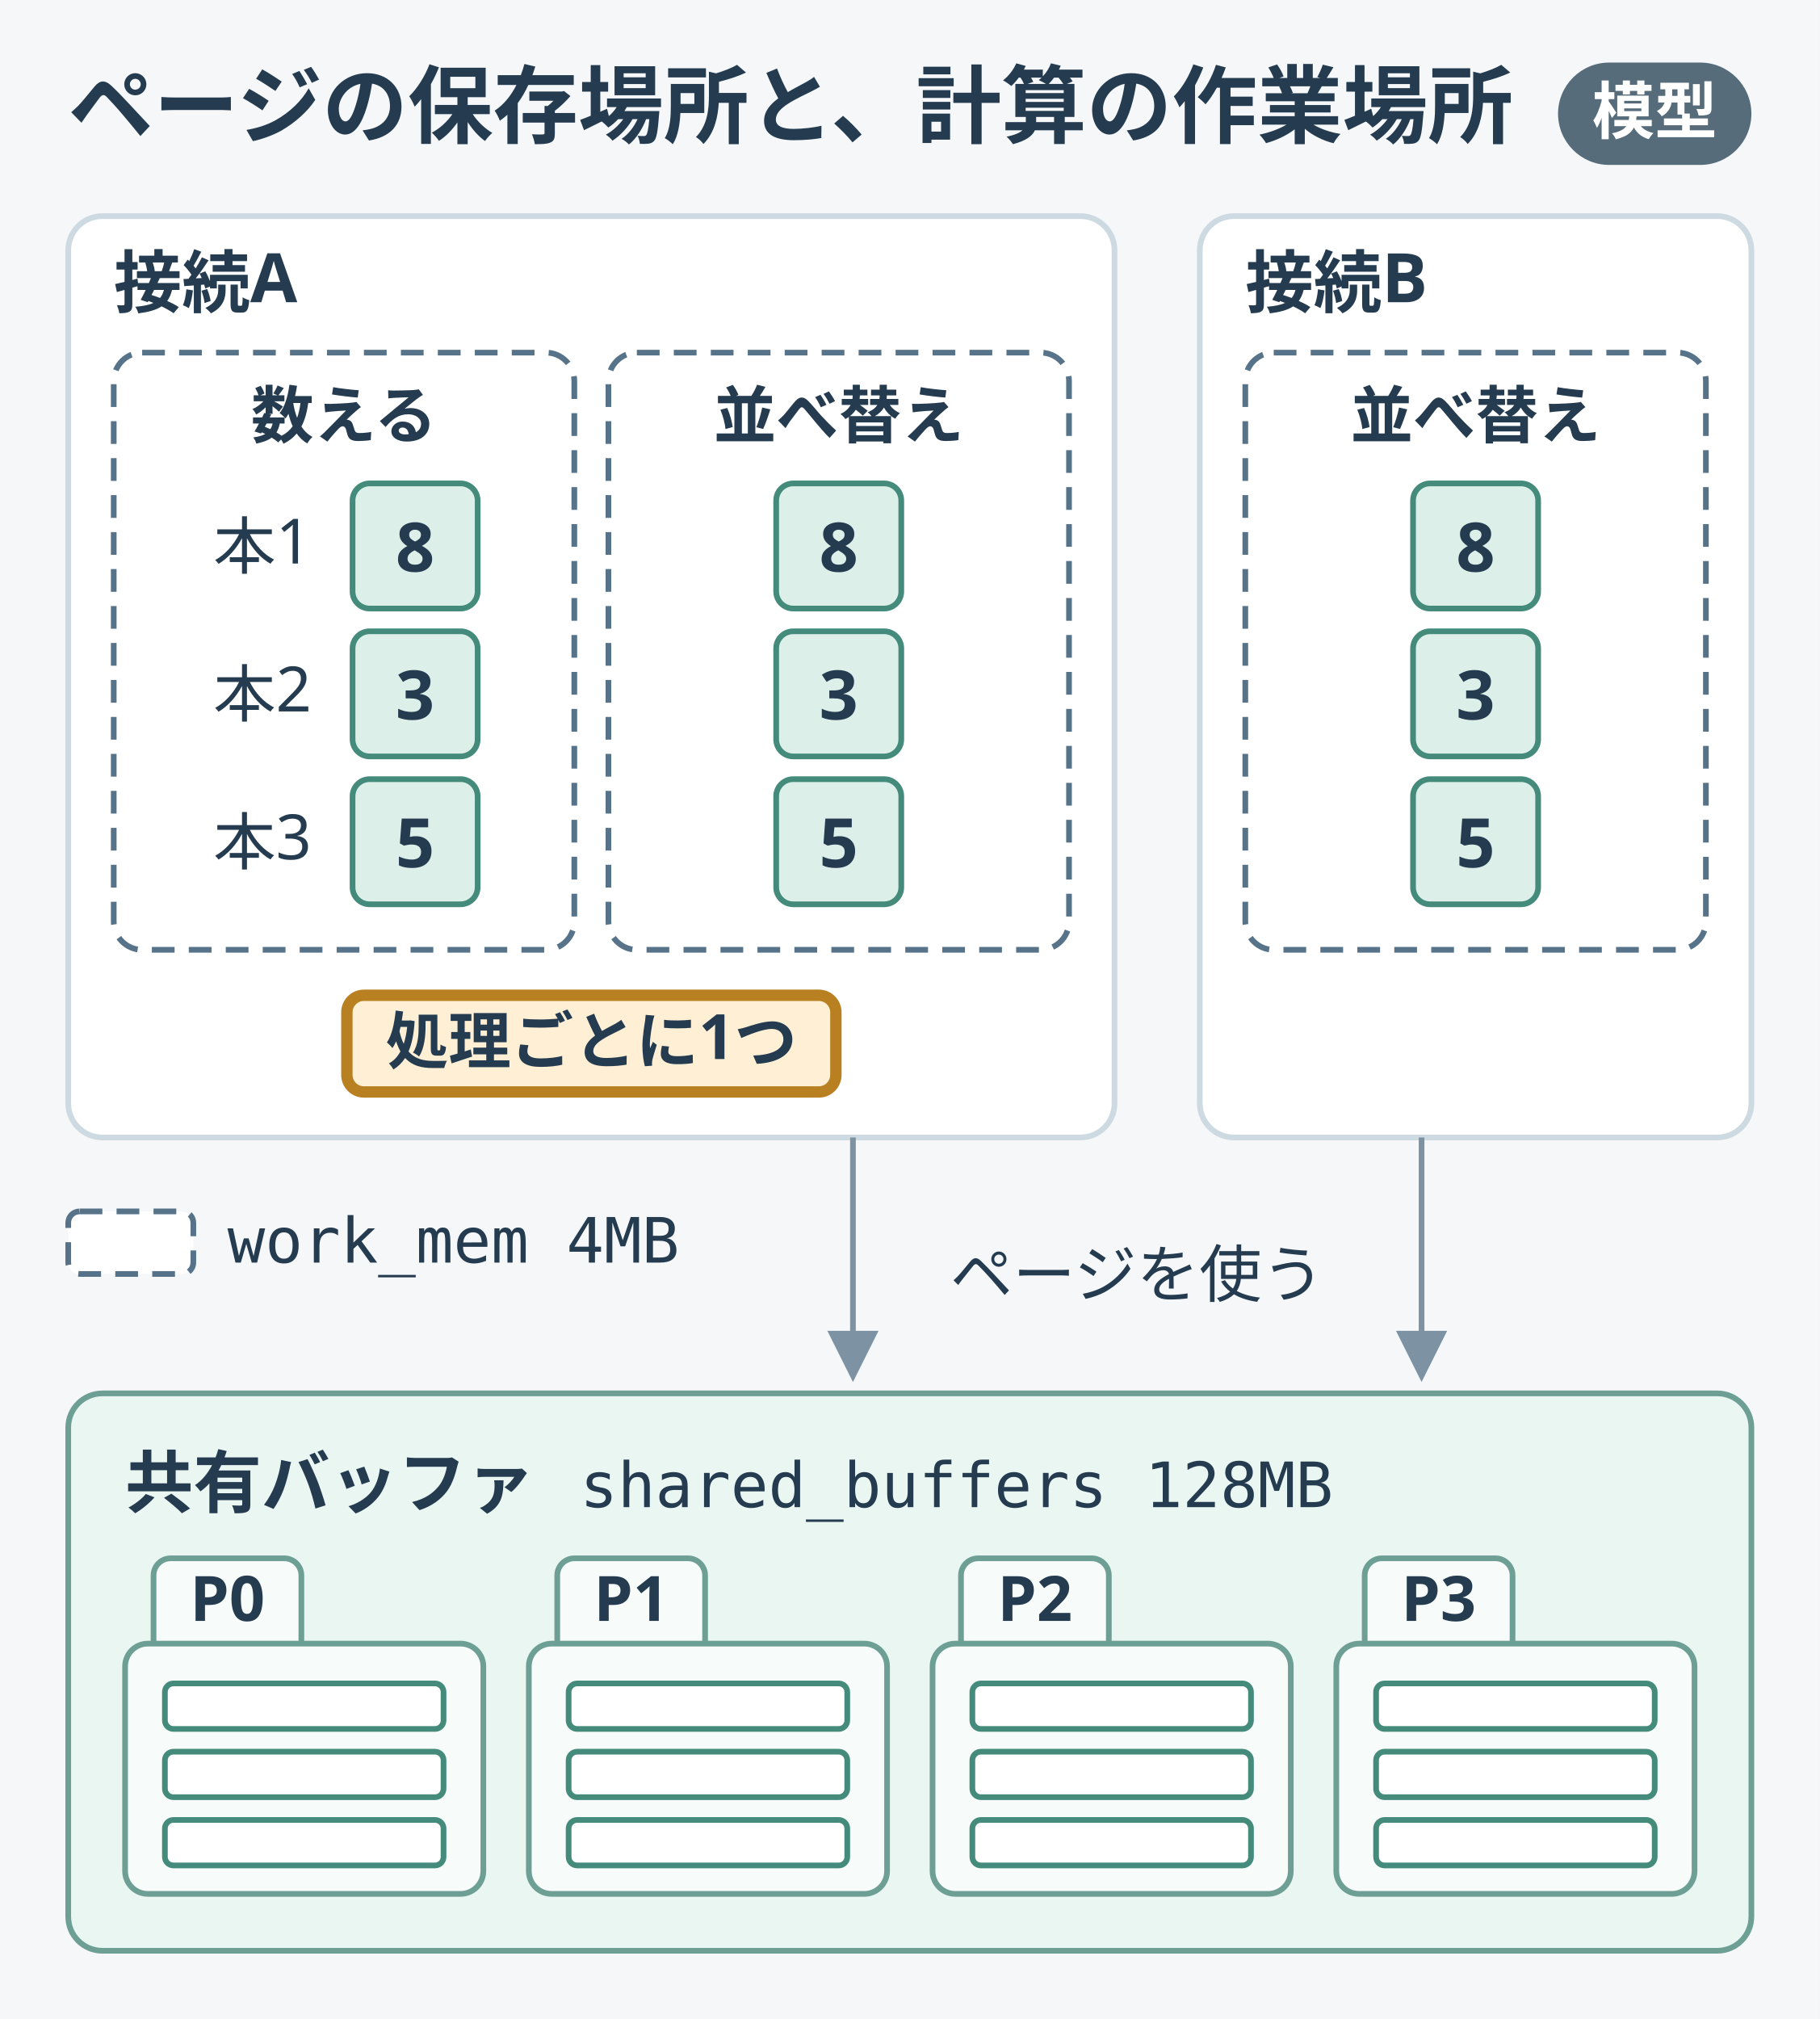
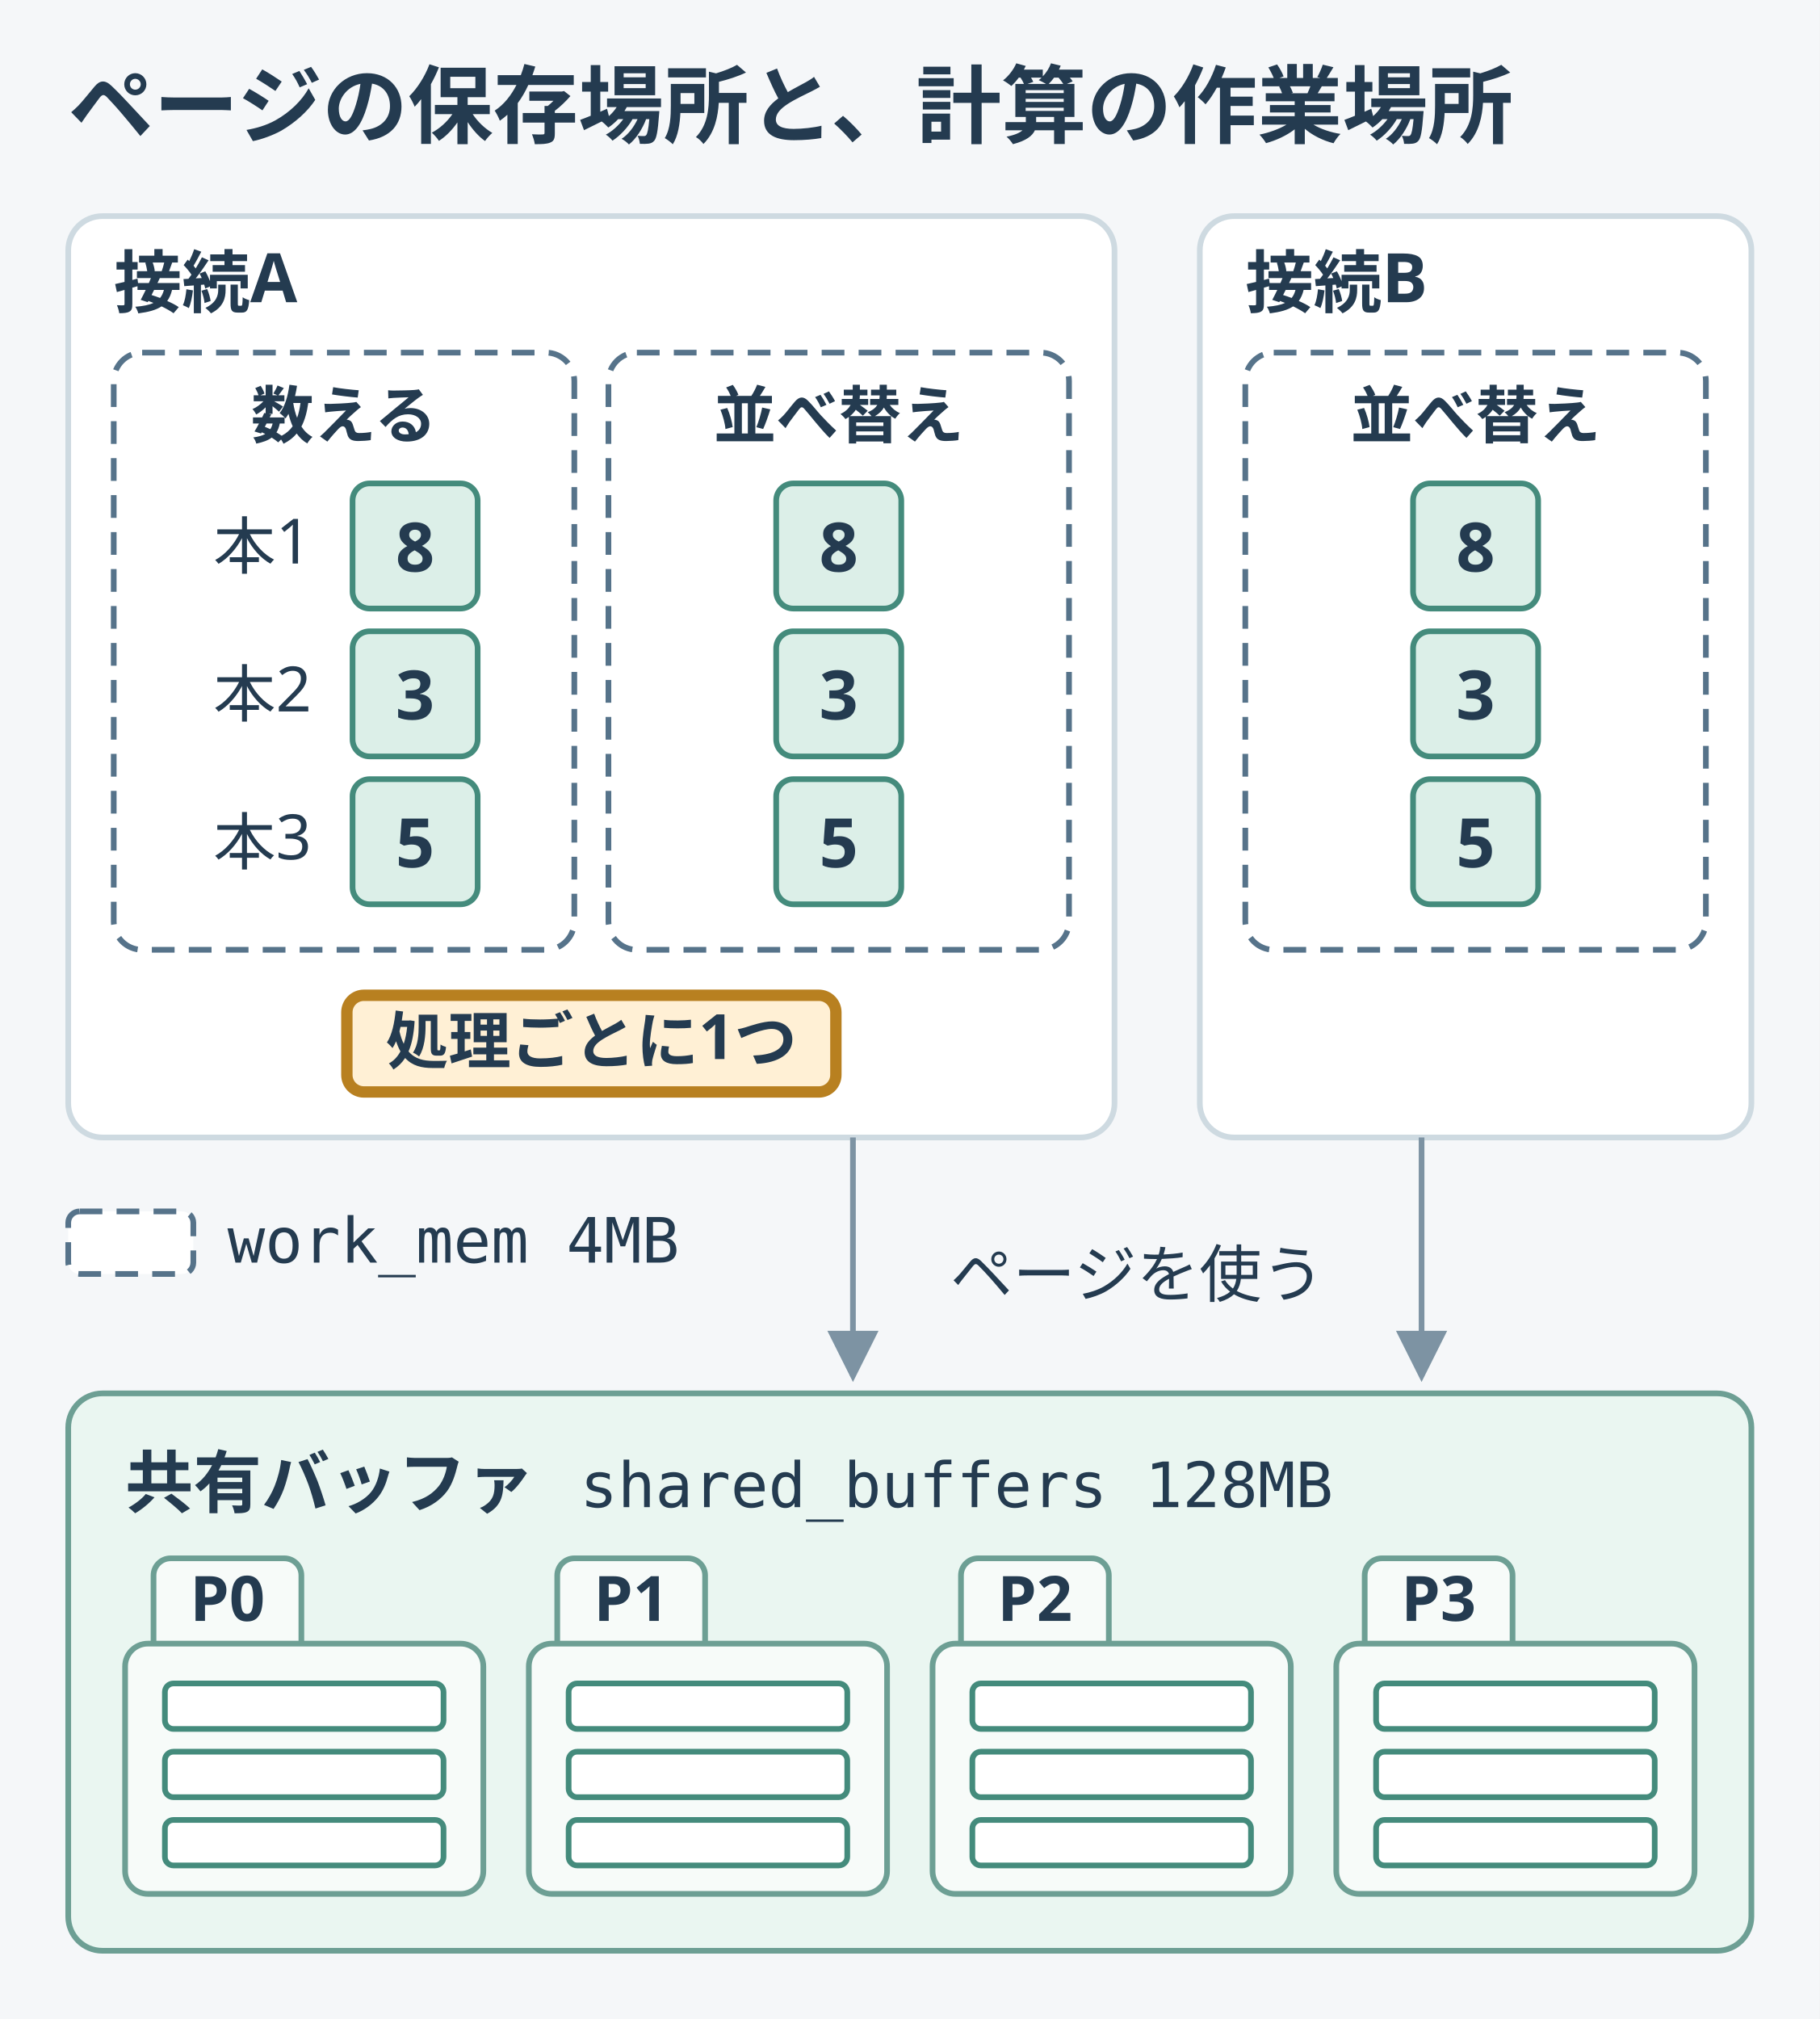
<svg xmlns="http://www.w3.org/2000/svg" width="640" height="710" viewBox="0 0 640 710" role="img" aria-labelledby="title">
  <defs>
    <marker id="flow" markerWidth="10" markerHeight="10" refX="9" refY="5" orient="auto">
      <path d="M0 0L10 5L0 10z" fill="#277b74" />
    </marker>
    <marker id="req" markerWidth="10" markerHeight="10" refX="9" refY="5" orient="auto">
      <path d="M0 0L10 5L0 10" fill="none" stroke="#945e11" stroke-width="2" />
    </marker>
    <marker id="ref" markerWidth="9" markerHeight="9" refX="8" refY="4.5" orient="auto">
      <path d="M0 0L9 4.5L0 9z" fill="#7d93a3" />
    </marker>
  </defs>
  <style>
text{font-family:"Hiragino Sans","Noto Sans JP",sans-serif;font-size:24px;fill:#243b50}
.h{font-size:30px;font-weight:700}.b{font-weight:700}.s{font-size:22px}.m{font-size:22px;fill:#566c7b}
.mono{font-family:ui-monospace,Menlo,monospace;font-size:22px}.tag{font-size:22px;font-weight:700;fill:#fff}
- .teal{fill:#176e65}.brown{fill:#945e11}.real{fill:#176e65}.model{fill:#566c7b}
+ .teal{fill:#176e65}.brown{fill:#945e11}.real{fill:#176e65}
.panel{fill:#fff;stroke:#cedae1;stroke-width:2}.node{fill:#ecf2f8;stroke:#56738a;stroke-width:2}
.row{fill:#fff;stroke:#448b7c;stroke-width:2}.match{fill:#fff;stroke:#176e65;stroke-width:4}
.page{fill:#f7fbf9;stroke:#6d9f94;stroke-width:2}.ipage{fill:#f4f6f8;stroke:#6b7f8e;stroke-width:2}
.band{fill:#d5dde3;stroke:#92a7b5;stroke-width:2}.skip{fill:none;stroke:#b5c2cc;stroke-width:2;stroke-dasharray:6 5}
.hot{fill:#fff0d5;stroke:#b88020;stroke-width:4}.ghost{fill:#f5f7f9;stroke:#b5c2cc;stroke-width:2;stroke-dasharray:6 5}
.flow{fill:none;stroke:#277b74;stroke-width:3;marker-end:url(#flow)}.req{fill:none;stroke:#945e11;stroke-width:3;stroke-dasharray:8 6;marker-end:url(#req)}
.ref{fill:none;stroke:#7d93a3;stroke-width:2;marker-end:url(#ref)}.step{fill:#fff;stroke:#243b50;stroke-width:2.5}
.spine{fill:#e9f3f4;stroke:#243b50;stroke-width:1.5}
.work{fill:#fff;stroke:#56738a;stroke-width:2;stroke-dasharray:8 5}.val{fill:#dcefe8;stroke:#448b7c;stroke-width:2}.buffer{fill:#eaf6f1;stroke:#6d9f94;stroke-width:2}
  </style>
  <rect width="640" height="710" fill="#f5f7f9" />
  <text x="24" y="48" class="h">ページの保存場所と、計算の作業場所</text>
-   <rect x="548" y="22" width="68" height="36" rx="18" class="model" />
-   <text x="582" y="47" text-anchor="middle" class="tag">模型</text>
  <g id="connection-a">
    <rect x="24" y="76" width="368" height="324" rx="12" class="panel" />
    <text x="40" y="108" class="b">接続A</text>
    <rect x="40" y="124" width="162" height="210" rx="10" class="work" />
    <text x="121" y="154" text-anchor="middle" class="s b">数える</text>
    <text x="75" y="200" class="s">本1</text>
    <rect x="124" y="170" width="44" height="44" rx="6" class="val" />
    <text x="146" y="201" text-anchor="middle" class="b">8</text>
    <text x="75" y="252" class="s">本2</text>
    <rect x="124" y="222" width="44" height="44" rx="6" class="val" />
    <text x="146" y="253" text-anchor="middle" class="b">3</text>
    <text x="75" y="304" class="s">本3</text>
    <rect x="124" y="274" width="44" height="44" rx="6" class="val" />
    <text x="146" y="305" text-anchor="middle" class="b">5</text>
    <rect x="214" y="124" width="162" height="210" rx="10" class="work" />
    <text x="295" y="154" text-anchor="middle" class="s b">並べ替え</text>
    <rect x="273" y="170" width="44" height="44" rx="6" class="val" />
    <text x="295" y="201" text-anchor="middle" class="b">8</text>
    <rect x="273" y="222" width="44" height="44" rx="6" class="val" />
    <text x="295" y="253" text-anchor="middle" class="b">3</text>
    <rect x="273" y="274" width="44" height="44" rx="6" class="val" />
    <text x="295" y="305" text-anchor="middle" class="b">5</text>
    <rect x="122" y="350" width="172" height="34" rx="6" class="hot" />
    <text x="208" y="374" text-anchor="middle" class="s b">処理ごとに1つ</text>
  </g>
  <g id="connection-b">
    <rect x="422" y="76" width="194" height="324" rx="12" class="panel" />
    <text x="438" y="108" class="b">接続B</text>
    <rect x="438" y="124" width="162" height="210" rx="10" class="work" />
    <text x="519" y="154" text-anchor="middle" class="s b">並べ替え</text>
    <rect x="497" y="170" width="44" height="44" rx="6" class="val" />
    <text x="519" y="201" text-anchor="middle" class="b">8</text>
    <rect x="497" y="222" width="44" height="44" rx="6" class="val" />
    <text x="519" y="253" text-anchor="middle" class="b">3</text>
    <rect x="497" y="274" width="44" height="44" rx="6" class="val" />
    <text x="519" y="305" text-anchor="middle" class="b">5</text>
  </g>
  <g id="legend">
    <rect x="24" y="426" width="44" height="22" rx="4" class="work" />
    <text x="80" y="444" class="mono">work_mem 4MB</text>
  </g>
  <g id="shared-buffers">
    <rect x="24" y="490" width="592" height="196" rx="12" class="buffer" />
    <text x="44" y="530" class="b">共有バッファ</text>
    <text x="204" y="530" class="mono">shared_buffers 128MB</text>
    <rect x="54" y="548" width="52" height="36" rx="6" class="page" />
    <rect x="44" y="578" width="126" height="88" rx="8" class="page" />
    <rect x="58" y="592" width="98" height="16" rx="3" class="row" />
    <rect x="58" y="616" width="98" height="16" rx="3" class="row" />
    <rect x="58" y="640" width="98" height="16" rx="3" class="row" />
    <text x="80" y="570" text-anchor="middle" class="s b">P0</text>
    <rect x="196" y="548" width="52" height="36" rx="6" class="page" />
    <rect x="186" y="578" width="126" height="88" rx="8" class="page" />
    <rect x="200" y="592" width="98" height="16" rx="3" class="row" />
    <rect x="200" y="616" width="98" height="16" rx="3" class="row" />
    <rect x="200" y="640" width="98" height="16" rx="3" class="row" />
    <text x="222" y="570" text-anchor="middle" class="s b">P1</text>
    <rect x="338" y="548" width="52" height="36" rx="6" class="page" />
    <rect x="328" y="578" width="126" height="88" rx="8" class="page" />
    <rect x="342" y="592" width="98" height="16" rx="3" class="row" />
    <rect x="342" y="616" width="98" height="16" rx="3" class="row" />
    <rect x="342" y="640" width="98" height="16" rx="3" class="row" />
    <text x="364" y="570" text-anchor="middle" class="s b">P2</text>
    <rect x="480" y="548" width="52" height="36" rx="6" class="page" />
    <rect x="470" y="578" width="126" height="88" rx="8" class="page" />
    <rect x="484" y="592" width="98" height="16" rx="3" class="row" />
    <rect x="484" y="616" width="98" height="16" rx="3" class="row" />
    <rect x="484" y="640" width="98" height="16" rx="3" class="row" />
    <text x="506" y="570" text-anchor="middle" class="s b">P3</text>
  </g>
  <g id="uses">
    <path d="M300 400 V484" class="ref" />
    <path d="M500 400 V484" class="ref" />
    <text x="400" y="456" text-anchor="middle" class="s">ページを使う</text>
  </g>
</svg>
